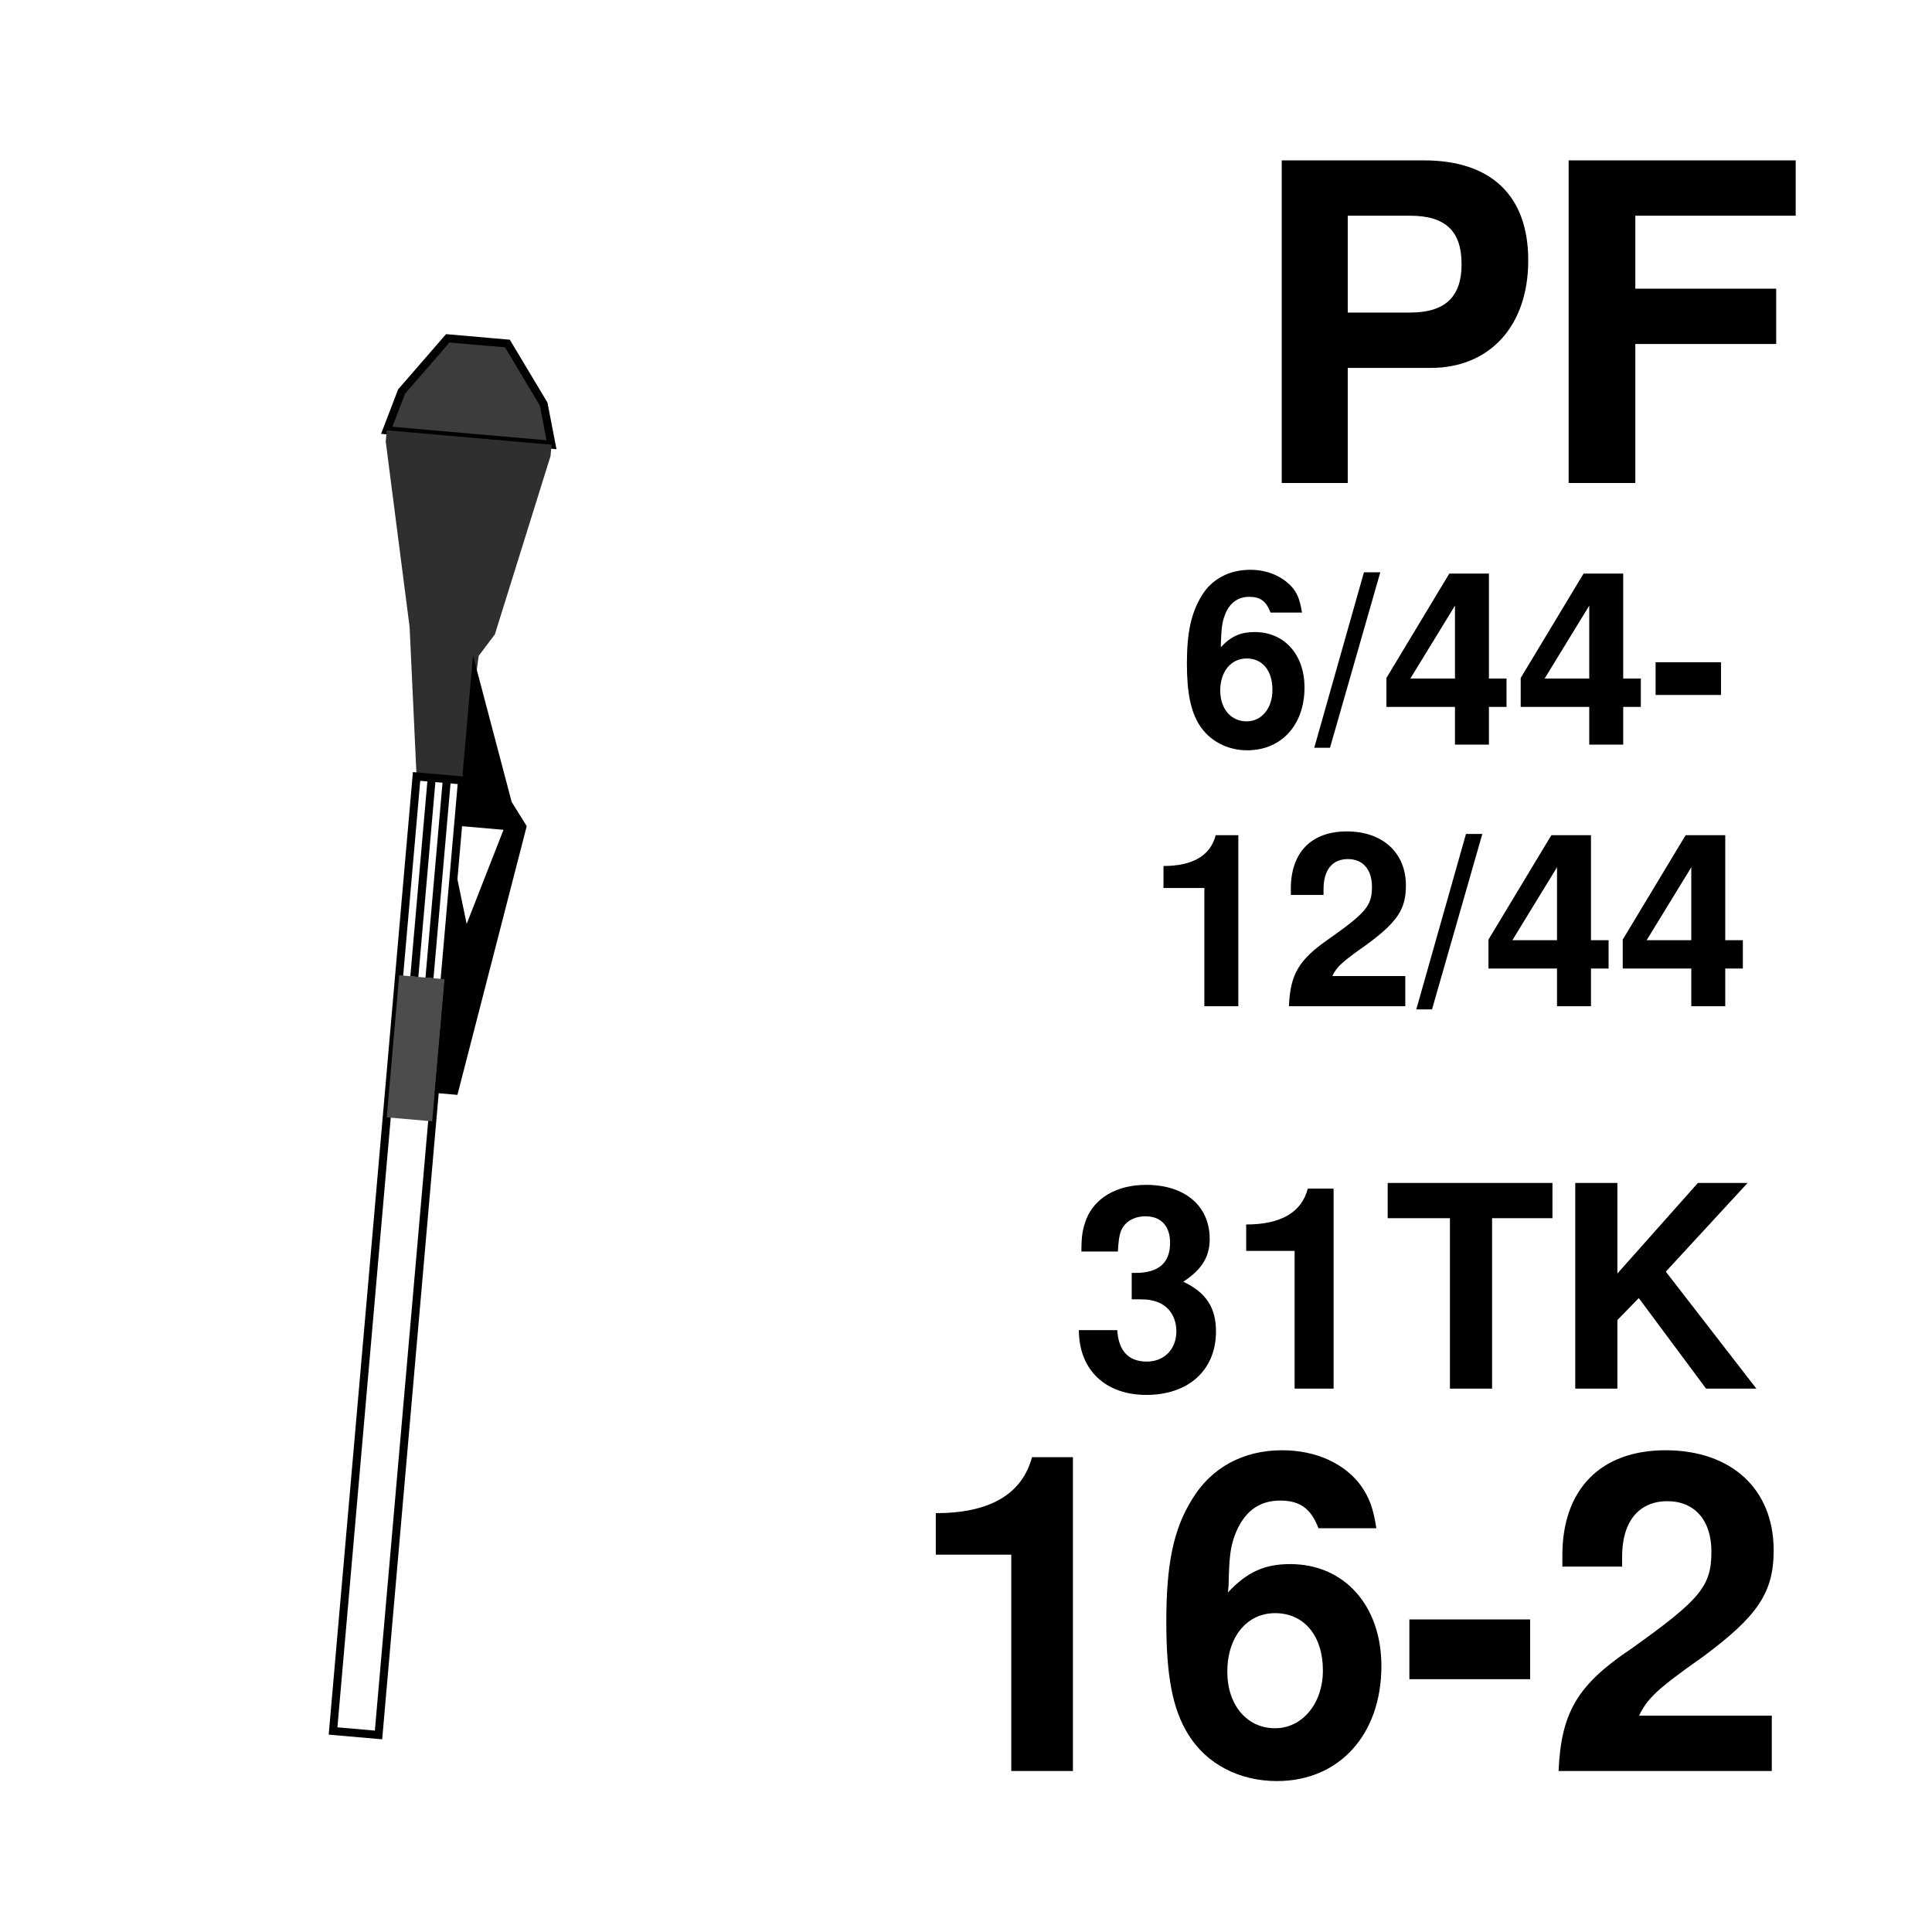
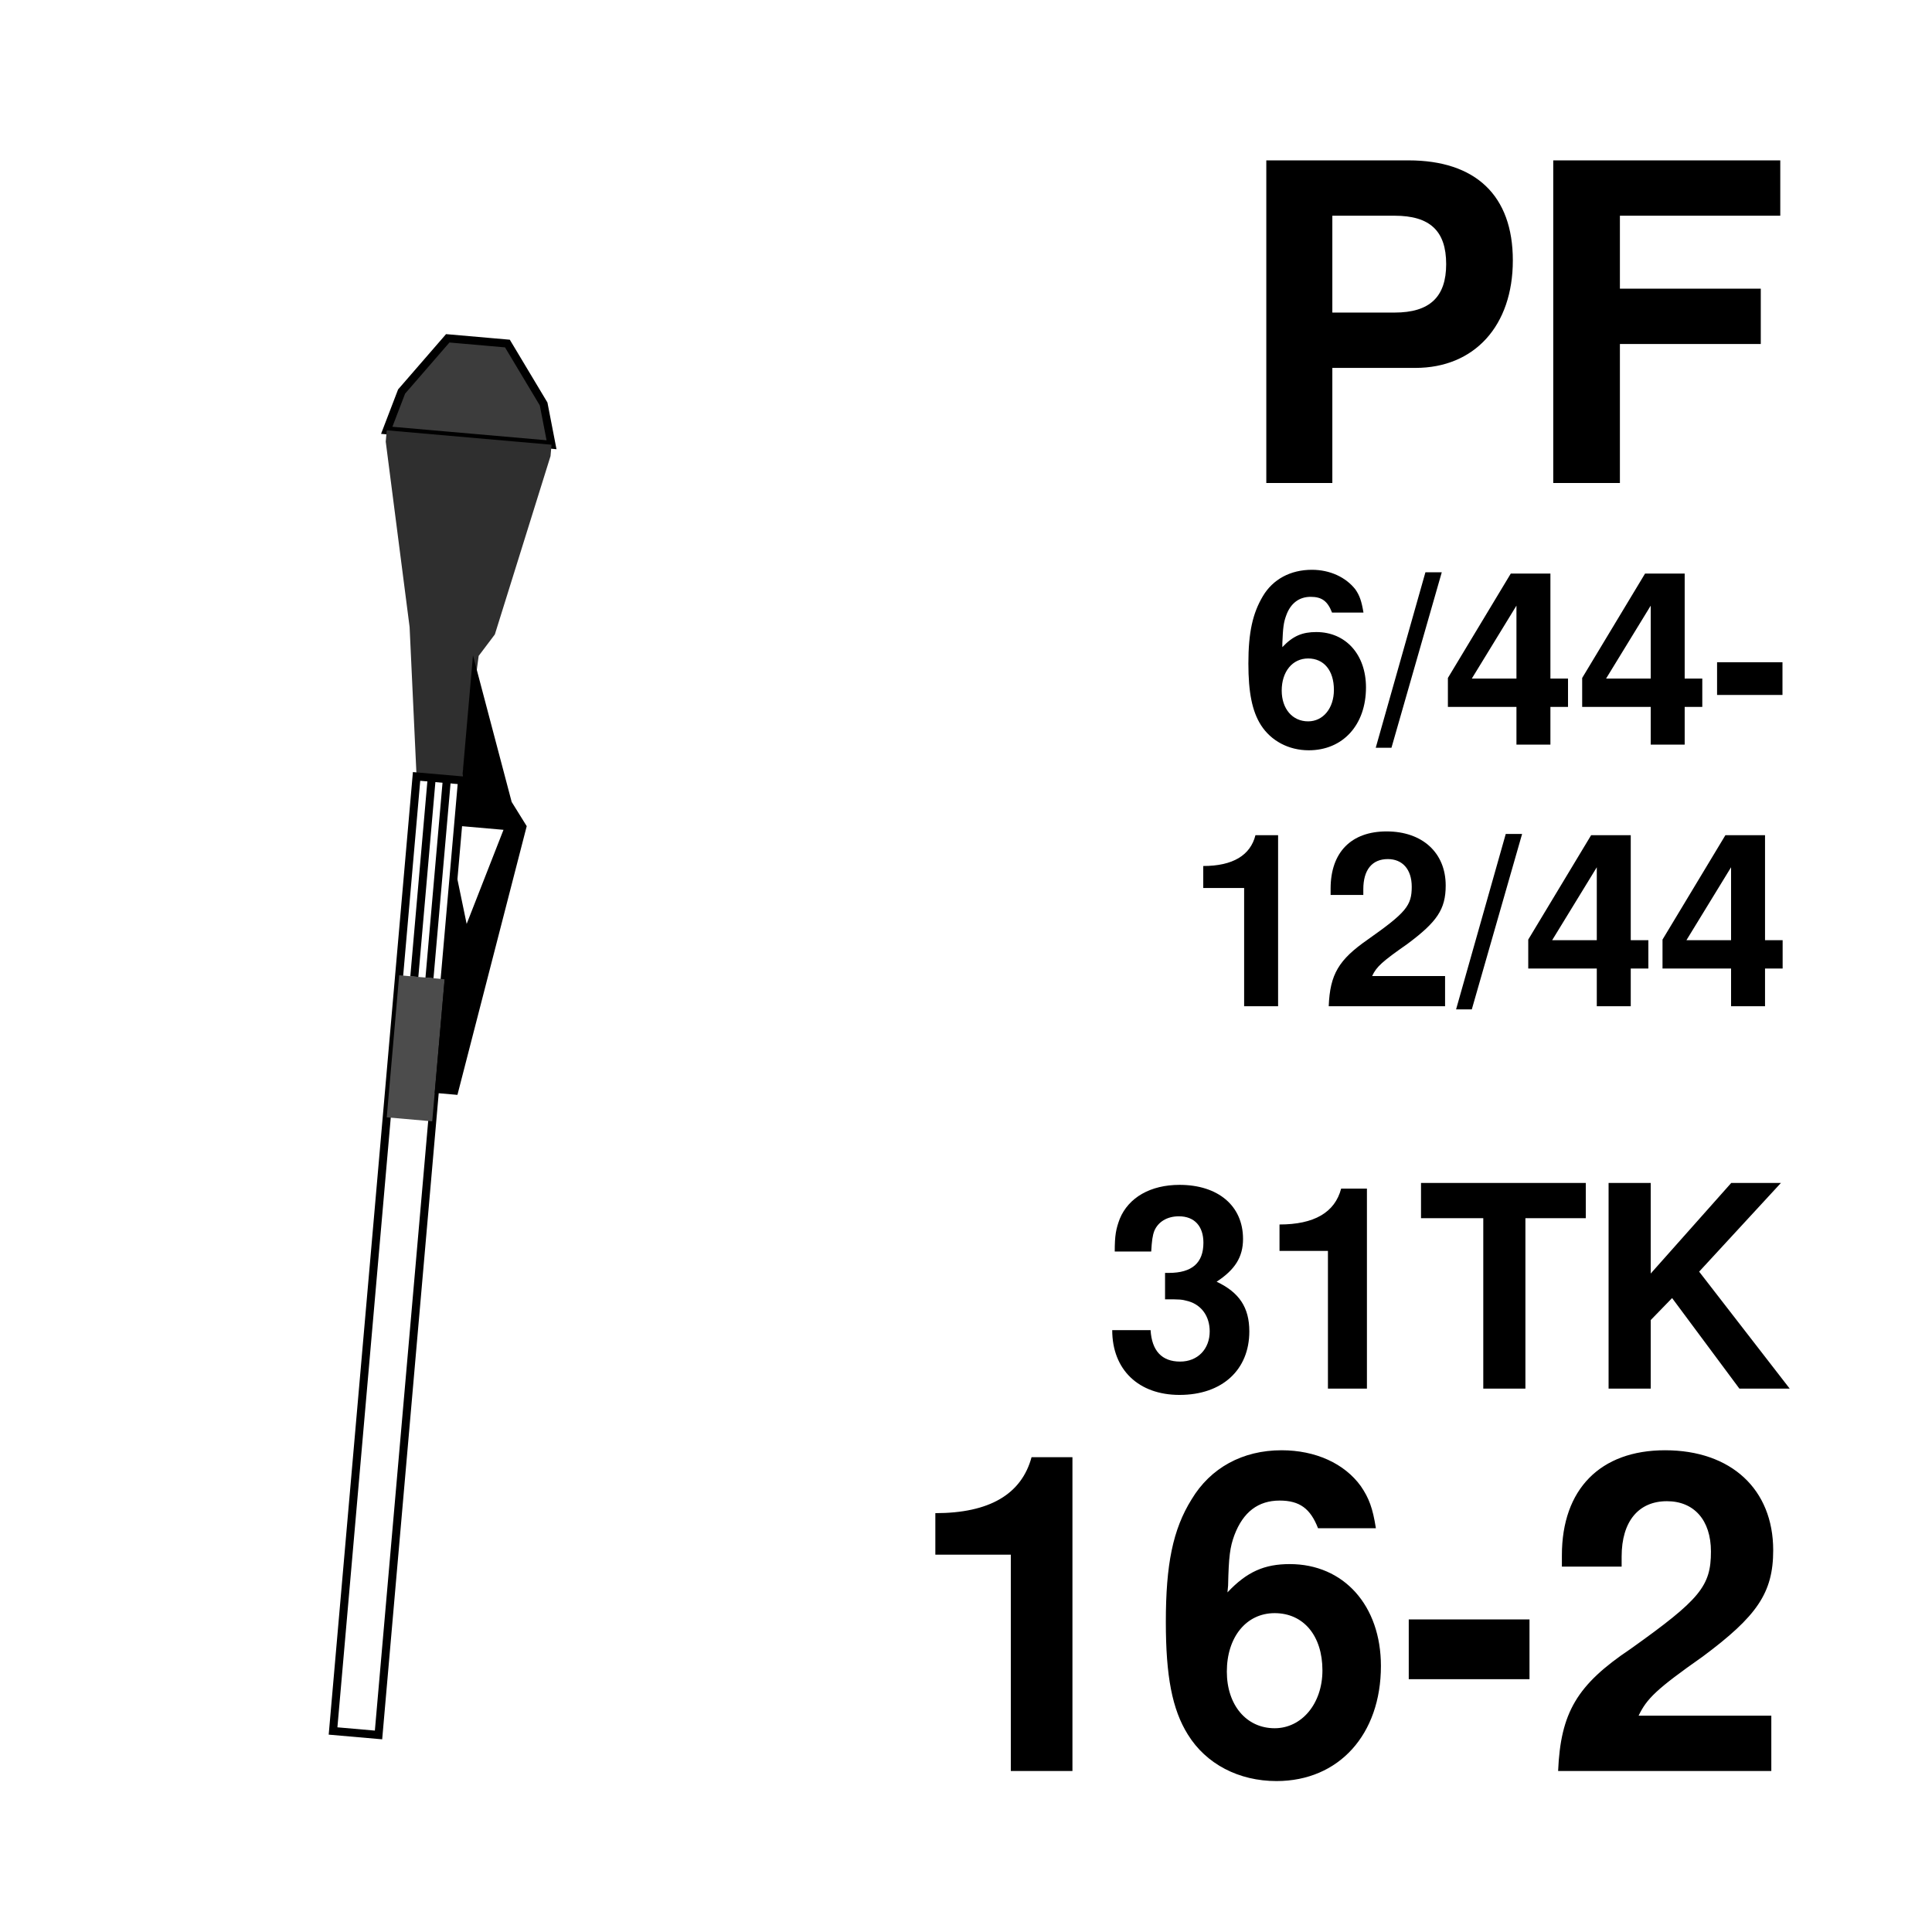
<svg xmlns="http://www.w3.org/2000/svg" width="48" height="48">
  <g id="pf44" transform="translate(8,9) rotate(5,8,44)">
    <polygon id="charge" points="0.744,0 1.771,1.417 2.055,2.409 -2.055,2.409 -1.771,1.417 -0.744,0" style="stroke:black;stroke-width:0.2;fill:#3c3c3c" />
    <polygon id="head" points="2.055,2.409 2.055,2.692 1.063,7.227 0.709,7.793  0.567,10.911 -0.567,10.911 -1.063,7.227 -2.055,2.692 -2.055,2.409" style="stroke:none;fill:#2f2f2f" />
    <polygon id="tube" points="0.567,10.911 0.567,34.717 -0.567,34.717 -0.567,10.911" style="stroke:black;stroke-width:0.2;fill:none" />
    <polygon id="midband" points="0.567,15.87 0.567,19.413 -0.567,19.413 -0.567,15.87" style="stroke:none;fill:#4c4c4c" />
    <polygon id="trigger" points="0.567,7.793 1.842,11.336 2.267,11.903 1.134,18.704 0.567,18.704 0.567,13.036 0.992,14.453 1.7,12.044 0.567,12.044" style="stroke:none;fill:black" />
    <line x1="0.189" y1="10.911" x2="0.189" y2="15.87" style="stroke:black;stroke-width:0.2" />
    <line x1="-0.189" y1="10.911" x2="-0.189" y2="15.87" style="stroke:black;stroke-width:0.2" />
  </g>
  <g id="PFtext">
-     <text style="font-size:11px;font-style:normal;font-variant:normal;font-weight:bold;font-stretch:normal;text-anchor:left;fill:black;fill-opacity:1;font-family:Nimbus Sans L" x="31" y="12">PF</text>
-     <text style="font-size:11px;font-style:normal;font-variant:normal;font-weight:bold;font-stretch:normal;text-anchor:left;fill:black;fill-opacity:1;font-family:Nimbus Sans L" x="22.5" y="44">16-2</text>
-     <text style="font-size:7px;font-style:normal;font-variant:normal;font-weight:bold;font-stretch:normal;text-anchor:left;fill:black;fill-opacity:1;font-family:Nimbus Sans L" x="26.6" y="34.5">31TK</text>
-     <text style="font-size:6px;font-style:normal;font-variant:normal;font-weight:bold;font-stretch:normal;text-anchor:left;fill:black;fill-opacity:1;font-family:Nimbus Sans L" x="28.5" y="25">12/44</text>
-     <text style="font-size:6px;font-style:normal;font-variant:normal;font-weight:bold;font-stretch:normal;text-anchor:left;fill:black;fill-opacity:1;font-family:Nimbus Sans L" x="29.3" y="18.5">6/44-</text>
+     <text style="font-size:11px;font-style:normal;font-variant:normal;font-weight:bold;font-stretch:normal;text-anchor:end;fill:black;fill-opacity:1;font-family:Nimbus Sans L" x="44.5" y="12">PF</text>
+     <text style="font-size:11px;font-style:normal;font-variant:normal;font-weight:bold;font-stretch:normal;text-anchor:end;fill:black;fill-opacity:1;font-family:Nimbus Sans L" x="44.5" y="44">16-2</text>
+     <text style="font-size:7px;font-style:normal;font-variant:normal;font-weight:bold;font-stretch:normal;text-anchor:end;fill:black;fill-opacity:1;font-family:Nimbus Sans L" x="44.5" y="34.5">31TK</text>
+     <text style="font-size:6px;font-style:normal;font-variant:normal;font-weight:bold;font-stretch:normal;text-anchor:end;fill:black;fill-opacity:1;font-family:Nimbus Sans L" x="44.5" y="25">12/44</text>
+     <text style="font-size:6px;font-style:normal;font-variant:normal;font-weight:bold;font-stretch:normal;text-anchor:end;fill:black;fill-opacity:1;font-family:Nimbus Sans L" x="44.5" y="18.5">6/44-</text>
  </g>
</svg>
